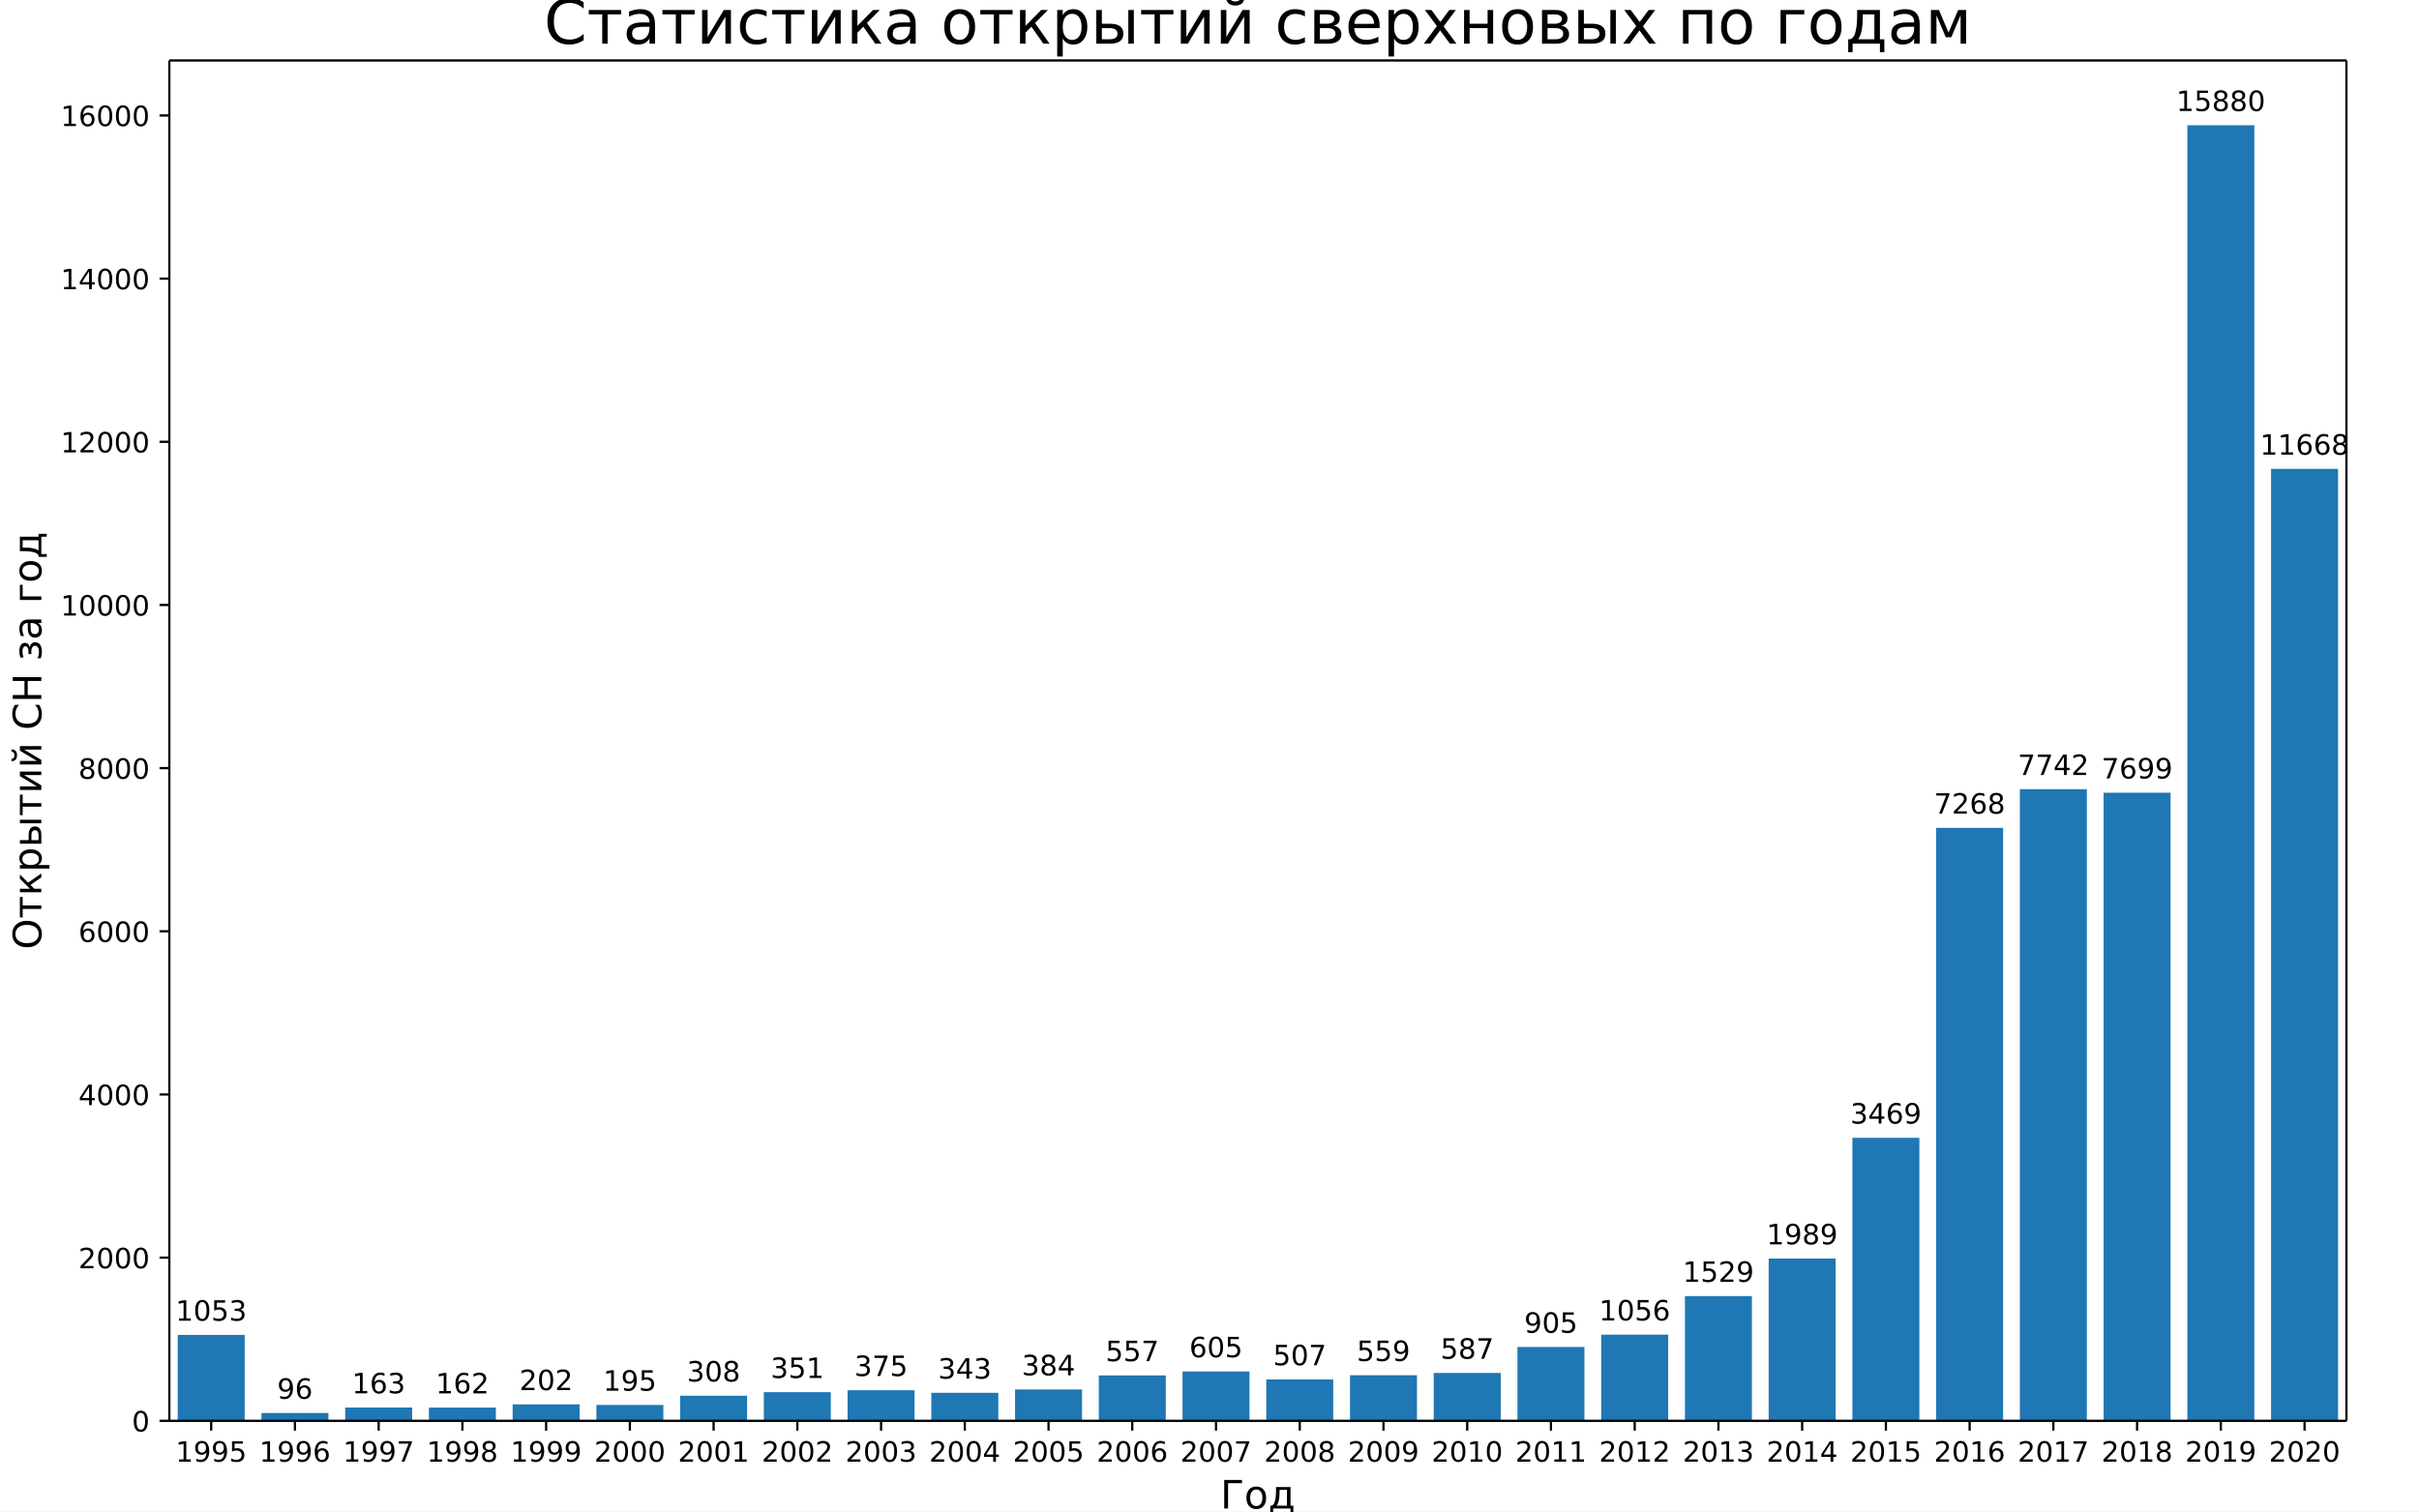
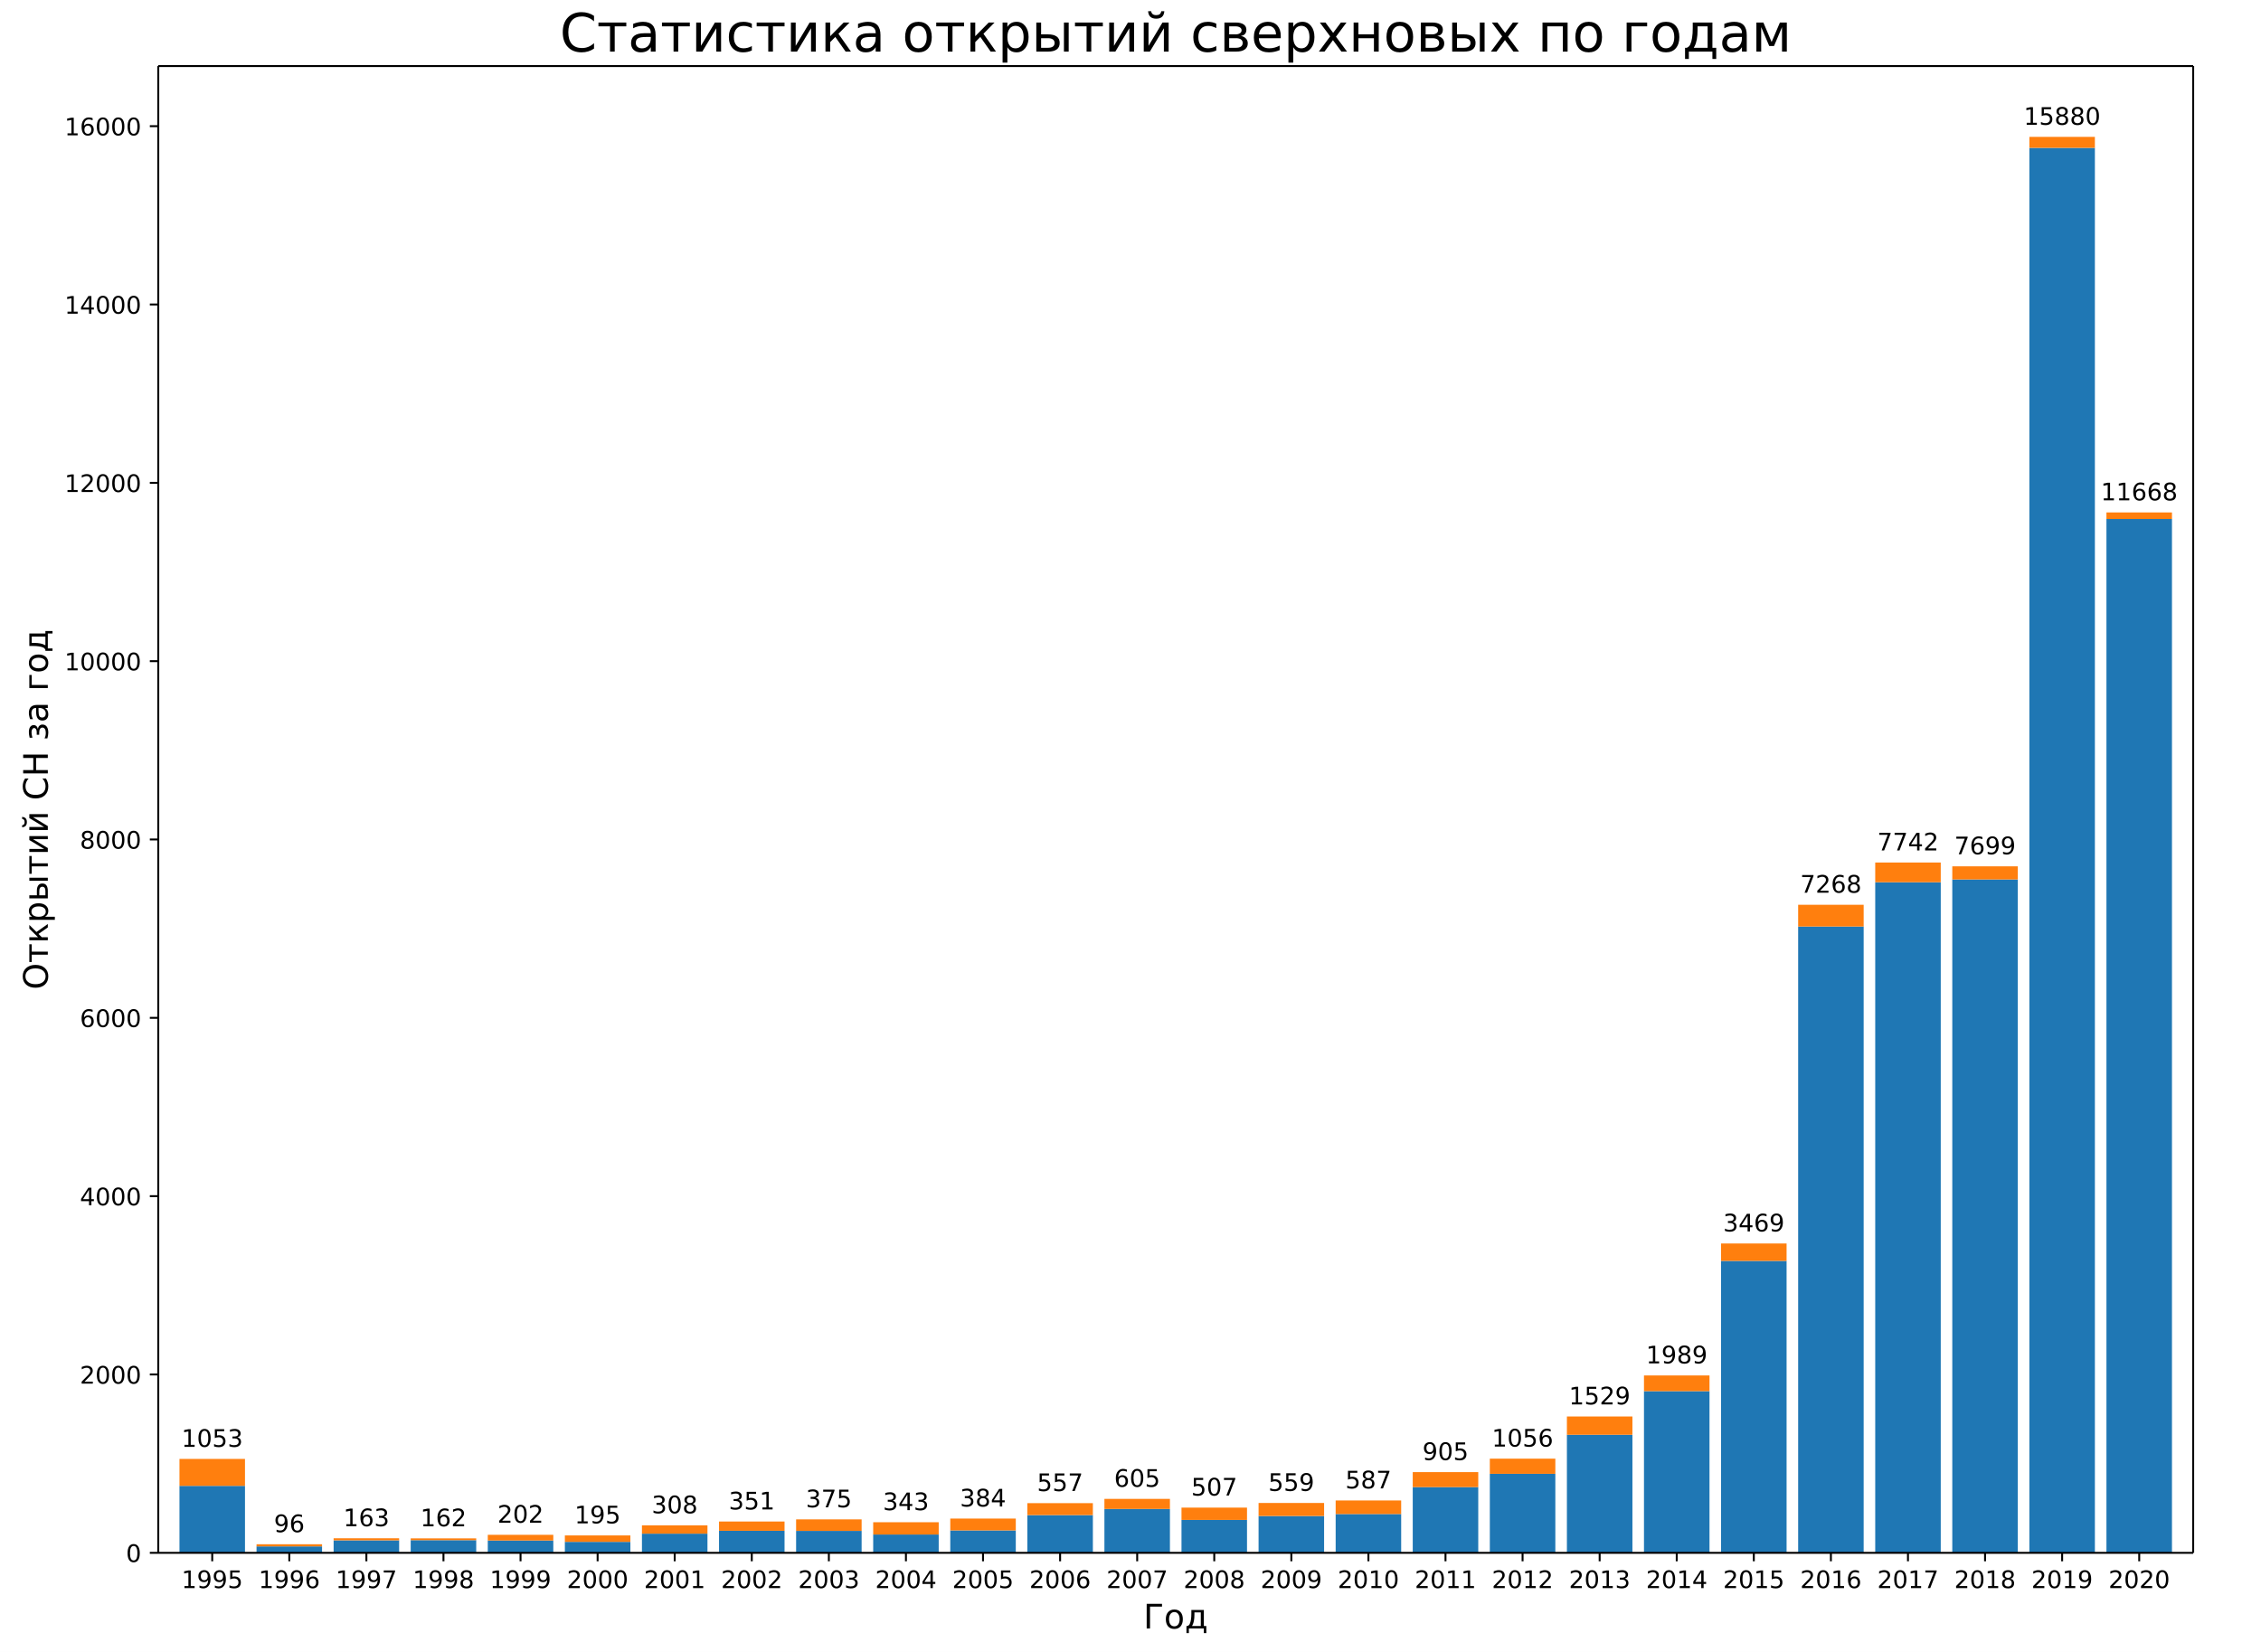
- <svg xmlns="http://www.w3.org/2000/svg" xmlns:xlink="http://www.w3.org/1999/xlink" width="864pt" height="540pt" version="1.1" viewBox="0 0 864 540">
+ <svg xmlns="http://www.w3.org/2000/svg" xmlns:xlink="http://www.w3.org/1999/xlink" width="936pt" height="684pt" version="1.1" viewBox="0 0 936 684">
  <defs>
    <style type="text/css">*{stroke-linecap:butt;stroke-linejoin:round;}</style>
  </defs>
-   <path d="m0 540h864v-540h-864z" fill="#fff" />
-   <path d="m60.48 507.6h777.6v-486h-777.6z" fill="#fff" />
-   <path d="m63.471 507.6h23.926v-30.692h-23.926z" clip-path="url(#a)" fill="#1f77b4" />
-   <path d="m93.378 507.6h23.926v-2.798h-23.926z" clip-path="url(#a)" fill="#1f77b4" />
-   <path d="m123.29 507.6h23.926v-4.751h-23.926z" clip-path="url(#a)" fill="#1f77b4" />
-   <path d="m153.19 507.6h23.926v-4.722h-23.926z" clip-path="url(#a)" fill="#1f77b4" />
-   <path d="m183.1 507.6h23.926v-5.888h-23.926z" clip-path="url(#a)" fill="#1f77b4" />
-   <path d="m213.01 507.6h23.926v-5.684h-23.926z" clip-path="url(#a)" fill="#1f77b4" />
-   <path d="m242.92 507.6h23.926v-8.977h-23.926z" clip-path="url(#a)" fill="#1f77b4" />
-   <path d="m272.82 507.6h23.926v-10.231h-23.926z" clip-path="url(#a)" fill="#1f77b4" />
-   <path d="m302.73 507.6h23.926v-10.93h-23.926z" clip-path="url(#a)" fill="#1f77b4" />
-   <path d="m332.64 507.6h23.926v-9.998h-23.926z" clip-path="url(#a)" fill="#1f77b4" />
-   <path d="m362.55 507.6h23.926v-11.193h-23.926z" clip-path="url(#a)" fill="#1f77b4" />
-   <path d="m392.46 507.6h23.926v-16.235h-23.926z" clip-path="url(#a)" fill="#1f77b4" />
-   <path d="m422.36 507.6h23.926v-17.634h-23.926z" clip-path="url(#a)" fill="#1f77b4" />
-   <path d="m452.27 507.6h23.926v-14.778h-23.926z" clip-path="url(#a)" fill="#1f77b4" />
-   <path d="m482.18 507.6h23.926v-16.293h-23.926z" clip-path="url(#a)" fill="#1f77b4" />
-   <path d="m512.09 507.6h23.926v-17.109h-23.926z" clip-path="url(#a)" fill="#1f77b4" />
-   <path d="m541.99 507.6h23.926v-26.378h-23.926z" clip-path="url(#a)" fill="#1f77b4" />
-   <path d="m571.9 507.6h23.926v-30.779h-23.926z" clip-path="url(#a)" fill="#1f77b4" />
-   <path d="m601.81 507.6h23.926v-44.566h-23.926z" clip-path="url(#a)" fill="#1f77b4" />
-   <path d="m631.72 507.6h23.926v-57.974h-23.926z" clip-path="url(#a)" fill="#1f77b4" />
-   <path d="m661.62 507.6h23.926v-101.11h-23.926z" clip-path="url(#a)" fill="#1f77b4" />
-   <path d="m691.53 507.6h23.926v-211.84h-23.926z" clip-path="url(#a)" fill="#1f77b4" />
-   <path d="m721.44 507.6h23.926v-225.66h-23.926z" clip-path="url(#a)" fill="#1f77b4" />
-   <path d="m751.35 507.6h23.926v-224.4h-23.926z" clip-path="url(#a)" fill="#1f77b4" />
-   <path d="m781.26 507.6h23.926v-462.86h-23.926z" clip-path="url(#a)" fill="#1f77b4" />
-   <path d="m811.16 507.6h23.926v-340.09h-23.926z" clip-path="url(#a)" fill="#1f77b4" />
+   <path d="m0 684h936v-684h-936z" fill="#fff" />
+   <path d="m65.52 642.96h842.4v-615.6h-842.4z" fill="#fff" />
+   <path d="m74.295 642.96h27.123v-27.727h-27.123z" clip-path="url(#a)" fill="#1f77b4" />
+   <path d="m106.2 642.96h27.123v-2.658h-27.123z" clip-path="url(#a)" fill="#1f77b4" />
+   <path d="m138.11 642.96h27.123v-5.169h-27.123z" clip-path="url(#a)" fill="#1f77b4" />
+   <path d="m170.02 642.96h27.123v-5.243h-27.123z" clip-path="url(#a)" fill="#1f77b4" />
+   <path d="m201.93 642.96h27.123v-5.095h-27.123z" clip-path="url(#a)" fill="#1f77b4" />
+   <path d="m233.84 642.96h27.123v-4.541h-27.123z" clip-path="url(#a)" fill="#1f77b4" />
+   <path d="m265.75 642.96h27.123v-7.938h-27.123z" clip-path="url(#a)" fill="#1f77b4" />
+   <path d="m297.66 642.96h27.123v-9.119h-27.123z" clip-path="url(#a)" fill="#1f77b4" />
+   <path d="m329.57 642.96h27.123v-9.082h-27.123z" clip-path="url(#a)" fill="#1f77b4" />
+   <path d="m361.48 642.96h27.123v-7.569h-27.123z" clip-path="url(#a)" fill="#1f77b4" />
+   <path d="m393.39 642.96h27.123v-9.267h-27.123z" clip-path="url(#a)" fill="#1f77b4" />
+   <path d="m425.3 642.96h27.123v-15.617h-27.123z" clip-path="url(#a)" fill="#1f77b4" />
+   <path d="m457.2 642.96h27.123v-18.165h-27.123z" clip-path="url(#a)" fill="#1f77b4" />
+   <path d="m489.11 642.96h27.123v-13.623h-27.123z" clip-path="url(#a)" fill="#1f77b4" />
+   <path d="m521.02 642.96h27.123v-15.248h-27.123z" clip-path="url(#a)" fill="#1f77b4" />
+   <path d="m552.93 642.96h27.123v-16.06h-27.123z" clip-path="url(#a)" fill="#1f77b4" />
+   <path d="m584.84 642.96h27.123v-27.21h-27.123z" clip-path="url(#a)" fill="#1f77b4" />
+   <path d="m616.75 642.96h27.123v-32.711h-27.123z" clip-path="url(#a)" fill="#1f77b4" />
+   <path d="m648.66 642.96h27.123v-48.882h-27.123z" clip-path="url(#a)" fill="#1f77b4" />
+   <path d="m680.57 642.96h27.123v-66.936h-27.123z" clip-path="url(#a)" fill="#1f77b4" />
+   <path d="m712.48 642.96h27.123v-120.88h-27.123z" clip-path="url(#a)" fill="#1f77b4" />
+   <path d="m744.39 642.96h27.123v-259.32h-27.123z" clip-path="url(#a)" fill="#1f77b4" />
+   <path d="m776.3 642.96h27.123v-277.67h-27.123z" clip-path="url(#a)" fill="#1f77b4" />
+   <path d="m808.2 642.96h27.123v-278.82h-27.123z" clip-path="url(#a)" fill="#1f77b4" />
+   <path d="m840.11 642.96h27.123v-581.74h-27.123z" clip-path="url(#a)" fill="#1f77b4" />
+   <path d="m872.02 642.96h27.123v-428.05h-27.123z" clip-path="url(#a)" fill="#1f77b4" />
+   <path d="m74.295 615.23h27.123v-11.15h-27.123z" clip-path="url(#a)" fill="#ff7f0e" />
+   <path d="m106.2 640.3h27.123v-0.886h-27.123z" clip-path="url(#a)" fill="#ff7f0e" />
+   <path d="m138.11 637.79h27.123v-0.849h-27.123z" clip-path="url(#a)" fill="#ff7f0e" />
+   <path d="m170.02 637.72h27.123v-0.738h-27.123z" clip-path="url(#a)" fill="#ff7f0e" />
+   <path d="m201.93 637.87h27.123v-2.363h-27.123z" clip-path="url(#a)" fill="#ff7f0e" />
+   <path d="m233.84 638.42h27.123v-2.658h-27.123z" clip-path="url(#a)" fill="#ff7f0e" />
+   <path d="m265.75 635.02h27.123v-3.433h-27.123z" clip-path="url(#a)" fill="#ff7f0e" />
+   <path d="m297.66 633.84h27.123v-3.84h-27.123z" clip-path="url(#a)" fill="#ff7f0e" />
+   <path d="m329.57 633.88h27.123v-4.763h-27.123z" clip-path="url(#a)" fill="#ff7f0e" />
+   <path d="m361.48 635.39h27.123v-5.095h-27.123z" clip-path="url(#a)" fill="#ff7f0e" />
+   <path d="m393.39 633.69h27.123v-4.91h-27.123z" clip-path="url(#a)" fill="#ff7f0e" />
+   <path d="m425.3 627.34h27.123v-4.947h-27.123z" clip-path="url(#a)" fill="#ff7f0e" />
+   <path d="m457.2 624.8h27.123v-4.172h-27.123z" clip-path="url(#a)" fill="#ff7f0e" />
+   <path d="m489.11 629.34h27.123v-5.095h-27.123z" clip-path="url(#a)" fill="#ff7f0e" />
+   <path d="m521.02 627.71h27.123v-5.39h-27.123z" clip-path="url(#a)" fill="#ff7f0e" />
+   <path d="m552.93 626.9h27.123v-5.612h-27.123z" clip-path="url(#a)" fill="#ff7f0e" />
+   <path d="m584.84 615.75h27.123v-6.202h-27.123z" clip-path="url(#a)" fill="#ff7f0e" />
+   <path d="m616.75 610.25h27.123v-6.276h-27.123z" clip-path="url(#a)" fill="#ff7f0e" />
+   <path d="m648.66 594.08h27.123v-7.569h-27.123z" clip-path="url(#a)" fill="#ff7f0e" />
+   <path d="m680.57 576.02h27.123v-6.498h-27.123z" clip-path="url(#a)" fill="#ff7f0e" />
+   <path d="m712.48 522.08h27.123v-7.199h-27.123z" clip-path="url(#a)" fill="#ff7f0e" />
+   <path d="m744.39 383.64h27.123v-9.008h-27.123z" clip-path="url(#a)" fill="#ff7f0e" />
+   <path d="m776.3 365.29h27.123v-8.159h-27.123z" clip-path="url(#a)" fill="#ff7f0e" />
+   <path d="m808.2 364.14h27.123v-5.427h-27.123z" clip-path="url(#a)" fill="#ff7f0e" />
+   <path d="m840.11 61.215h27.123v-4.541h-27.123z" clip-path="url(#a)" fill="#ff7f0e" />
+   <path d="m872.02 214.91h27.123v-2.732h-27.123z" clip-path="url(#a)" fill="#ff7f0e" />
  <defs>
    <path id="b" d="m0 0v3.5" stroke="#000" stroke-width=".8" />
  </defs>
-   <use x="75.434" y="507.6" stroke="#000000" stroke-width=".8" xlink:href="#b" />
-   <text transform="rotate(-0 75.434 522.2)" x="75.434" y="522.198" font-family="DejaVu Sans" font-size="10px" text-anchor="middle">1995</text>
-   <use x="105.342" y="507.6" stroke="#000000" stroke-width=".8" xlink:href="#b" />
-   <text transform="rotate(-0 105.34 522.2)" x="105.342" y="522.198" font-family="DejaVu Sans" font-size="10px" text-anchor="middle">1996</text>
-   <use x="135.249" y="507.6" stroke="#000000" stroke-width=".8" xlink:href="#b" />
-   <text transform="rotate(-0 135.25 522.2)" x="135.249" y="522.198" font-family="DejaVu Sans" font-size="10px" text-anchor="middle">1997</text>
-   <use x="165.157" y="507.6" stroke="#000000" stroke-width=".8" xlink:href="#b" />
-   <text transform="rotate(-0 165.16 522.2)" x="165.157" y="522.198" font-family="DejaVu Sans" font-size="10px" text-anchor="middle">1998</text>
-   <use x="195.065" y="507.6" stroke="#000000" stroke-width=".8" xlink:href="#b" />
-   <text transform="rotate(-0 195.06 522.2)" x="195.065" y="522.198" font-family="DejaVu Sans" font-size="10px" text-anchor="middle">1999</text>
-   <use x="224.972" y="507.6" stroke="#000000" stroke-width=".8" xlink:href="#b" />
-   <text transform="rotate(-0 224.97 522.2)" x="224.972" y="522.198" font-family="DejaVu Sans" font-size="10px" text-anchor="middle">2000</text>
-   <use x="254.88" y="507.6" stroke="#000000" stroke-width=".8" xlink:href="#b" />
-   <text transform="rotate(-0 254.88 522.2)" x="254.88" y="522.198" font-family="DejaVu Sans" font-size="10px" text-anchor="middle">2001</text>
-   <use x="284.788" y="507.6" stroke="#000000" stroke-width=".8" xlink:href="#b" />
-   <text transform="rotate(-0 284.79 522.2)" x="284.788" y="522.198" font-family="DejaVu Sans" font-size="10px" text-anchor="middle">2002</text>
-   <use x="314.695" y="507.6" stroke="#000000" stroke-width=".8" xlink:href="#b" />
-   <text transform="rotate(-0 314.7 522.2)" x="314.695" y="522.198" font-family="DejaVu Sans" font-size="10px" text-anchor="middle">2003</text>
-   <use x="344.603" y="507.6" stroke="#000000" stroke-width=".8" xlink:href="#b" />
-   <text transform="rotate(-0 344.6 522.2)" x="344.603" y="522.198" font-family="DejaVu Sans" font-size="10px" text-anchor="middle">2004</text>
-   <use x="374.511" y="507.6" stroke="#000000" stroke-width=".8" xlink:href="#b" />
-   <text transform="rotate(-0 374.51 522.2)" x="374.511" y="522.198" font-family="DejaVu Sans" font-size="10px" text-anchor="middle">2005</text>
-   <use x="404.418" y="507.6" stroke="#000000" stroke-width=".8" xlink:href="#b" />
-   <text transform="rotate(-0 404.42 522.2)" x="404.418" y="522.198" font-family="DejaVu Sans" font-size="10px" text-anchor="middle">2006</text>
-   <use x="434.326" y="507.6" stroke="#000000" stroke-width=".8" xlink:href="#b" />
-   <text transform="rotate(-0 434.33 522.2)" x="434.326" y="522.198" font-family="DejaVu Sans" font-size="10px" text-anchor="middle">2007</text>
-   <use x="464.234" y="507.6" stroke="#000000" stroke-width=".8" xlink:href="#b" />
-   <text transform="rotate(-0 464.23 522.2)" x="464.234" y="522.198" font-family="DejaVu Sans" font-size="10px" text-anchor="middle">2008</text>
-   <use x="494.142" y="507.6" stroke="#000000" stroke-width=".8" xlink:href="#b" />
-   <text transform="rotate(-0 494.14 522.2)" x="494.142" y="522.198" font-family="DejaVu Sans" font-size="10px" text-anchor="middle">2009</text>
-   <use x="524.049" y="507.6" stroke="#000000" stroke-width=".8" xlink:href="#b" />
-   <text transform="rotate(-0 524.05 522.2)" x="524.049" y="522.198" font-family="DejaVu Sans" font-size="10px" text-anchor="middle">2010</text>
-   <use x="553.957" y="507.6" stroke="#000000" stroke-width=".8" xlink:href="#b" />
-   <text transform="rotate(-0 553.96 522.2)" x="553.957" y="522.198" font-family="DejaVu Sans" font-size="10px" text-anchor="middle">2011</text>
-   <use x="583.865" y="507.6" stroke="#000000" stroke-width=".8" xlink:href="#b" />
-   <text transform="rotate(-0 583.86 522.2)" x="583.865" y="522.198" font-family="DejaVu Sans" font-size="10px" text-anchor="middle">2012</text>
-   <use x="613.772" y="507.6" stroke="#000000" stroke-width=".8" xlink:href="#b" />
-   <text transform="rotate(-0 613.77 522.2)" x="613.772" y="522.198" font-family="DejaVu Sans" font-size="10px" text-anchor="middle">2013</text>
-   <use x="643.68" y="507.6" stroke="#000000" stroke-width=".8" xlink:href="#b" />
-   <text transform="rotate(-0 643.68 522.2)" x="643.68" y="522.198" font-family="DejaVu Sans" font-size="10px" text-anchor="middle">2014</text>
-   <use x="673.588" y="507.6" stroke="#000000" stroke-width=".8" xlink:href="#b" />
-   <text transform="rotate(-0 673.59 522.2)" x="673.588" y="522.198" font-family="DejaVu Sans" font-size="10px" text-anchor="middle">2015</text>
-   <use x="703.495" y="507.6" stroke="#000000" stroke-width=".8" xlink:href="#b" />
-   <text transform="rotate(-0 703.5 522.2)" x="703.495" y="522.198" font-family="DejaVu Sans" font-size="10px" text-anchor="middle">2016</text>
-   <use x="733.403" y="507.6" stroke="#000000" stroke-width=".8" xlink:href="#b" />
-   <text transform="rotate(-0 733.4 522.2)" x="733.403" y="522.198" font-family="DejaVu Sans" font-size="10px" text-anchor="middle">2017</text>
-   <use x="763.311" y="507.6" stroke="#000000" stroke-width=".8" xlink:href="#b" />
-   <text transform="rotate(-0 763.31 522.2)" x="763.311" y="522.198" font-family="DejaVu Sans" font-size="10px" text-anchor="middle">2018</text>
-   <use x="793.218" y="507.6" stroke="#000000" stroke-width=".8" xlink:href="#b" />
-   <text transform="rotate(-0 793.22 522.2)" x="793.218" y="522.198" font-family="DejaVu Sans" font-size="10px" text-anchor="middle">2019</text>
-   <use x="823.126" y="507.6" stroke="#000000" stroke-width=".8" xlink:href="#b" />
-   <text transform="rotate(-0 823.13 522.2)" x="823.126" y="522.198" font-family="DejaVu Sans" font-size="10px" text-anchor="middle">2020</text>
-   <text transform="rotate(-0 449.28 538.92)" x="449.28" y="538.916" font-family="DejaVu Sans" font-size="14px" text-anchor="middle">Год</text>
+   <use x="87.856" y="642.96" stroke="#000000" stroke-width=".8" xlink:href="#b" />
+   <text transform="rotate(-0 87.856 657.56)" x="87.856" y="657.558" font-family="DejaVu Sans" font-size="10px" text-anchor="middle">1995</text>
+   <use x="119.765" y="642.96" stroke="#000000" stroke-width=".8" xlink:href="#b" />
+   <text transform="rotate(-0 119.77 657.56)" x="119.765" y="657.558" font-family="DejaVu Sans" font-size="10px" text-anchor="middle">1996</text>
+   <use x="151.675" y="642.96" stroke="#000000" stroke-width=".8" xlink:href="#b" />
+   <text transform="rotate(-0 151.67 657.56)" x="151.675" y="657.558" font-family="DejaVu Sans" font-size="10px" text-anchor="middle">1997</text>
+   <use x="183.584" y="642.96" stroke="#000000" stroke-width=".8" xlink:href="#b" />
+   <text transform="rotate(-0 183.58 657.56)" x="183.584" y="657.558" font-family="DejaVu Sans" font-size="10px" text-anchor="middle">1998</text>
+   <use x="215.493" y="642.96" stroke="#000000" stroke-width=".8" xlink:href="#b" />
+   <text transform="rotate(-0 215.49 657.56)" x="215.493" y="657.558" font-family="DejaVu Sans" font-size="10px" text-anchor="middle">1999</text>
+   <use x="247.402" y="642.96" stroke="#000000" stroke-width=".8" xlink:href="#b" />
+   <text transform="rotate(-0 247.4 657.56)" x="247.402" y="657.558" font-family="DejaVu Sans" font-size="10px" text-anchor="middle">2000</text>
+   <use x="279.311" y="642.96" stroke="#000000" stroke-width=".8" xlink:href="#b" />
+   <text transform="rotate(-0 279.31 657.56)" x="279.311" y="657.558" font-family="DejaVu Sans" font-size="10px" text-anchor="middle">2001</text>
+   <use x="311.22" y="642.96" stroke="#000000" stroke-width=".8" xlink:href="#b" />
+   <text transform="rotate(-0 311.22 657.56)" x="311.22" y="657.558" font-family="DejaVu Sans" font-size="10px" text-anchor="middle">2002</text>
+   <use x="343.129" y="642.96" stroke="#000000" stroke-width=".8" xlink:href="#b" />
+   <text transform="rotate(-0 343.13 657.56)" x="343.129" y="657.558" font-family="DejaVu Sans" font-size="10px" text-anchor="middle">2003</text>
+   <use x="375.038" y="642.96" stroke="#000000" stroke-width=".8" xlink:href="#b" />
+   <text transform="rotate(-0 375.04 657.56)" x="375.038" y="657.558" font-family="DejaVu Sans" font-size="10px" text-anchor="middle">2004</text>
+   <use x="406.947" y="642.96" stroke="#000000" stroke-width=".8" xlink:href="#b" />
+   <text transform="rotate(-0 406.95 657.56)" x="406.947" y="657.558" font-family="DejaVu Sans" font-size="10px" text-anchor="middle">2005</text>
+   <use x="438.856" y="642.96" stroke="#000000" stroke-width=".8" xlink:href="#b" />
+   <text transform="rotate(-0 438.86 657.56)" x="438.856" y="657.558" font-family="DejaVu Sans" font-size="10px" text-anchor="middle">2006</text>
+   <use x="470.765" y="642.96" stroke="#000000" stroke-width=".8" xlink:href="#b" />
+   <text transform="rotate(-0 470.77 657.56)" x="470.765" y="657.558" font-family="DejaVu Sans" font-size="10px" text-anchor="middle">2007</text>
+   <use x="502.675" y="642.96" stroke="#000000" stroke-width=".8" xlink:href="#b" />
+   <text transform="rotate(-0 502.67 657.56)" x="502.675" y="657.558" font-family="DejaVu Sans" font-size="10px" text-anchor="middle">2008</text>
+   <use x="534.584" y="642.96" stroke="#000000" stroke-width=".8" xlink:href="#b" />
+   <text transform="rotate(-0 534.58 657.56)" x="534.584" y="657.558" font-family="DejaVu Sans" font-size="10px" text-anchor="middle">2009</text>
+   <use x="566.493" y="642.96" stroke="#000000" stroke-width=".8" xlink:href="#b" />
+   <text transform="rotate(-0 566.49 657.56)" x="566.493" y="657.558" font-family="DejaVu Sans" font-size="10px" text-anchor="middle">2010</text>
+   <use x="598.402" y="642.96" stroke="#000000" stroke-width=".8" xlink:href="#b" />
+   <text transform="rotate(-0 598.4 657.56)" x="598.402" y="657.558" font-family="DejaVu Sans" font-size="10px" text-anchor="middle">2011</text>
+   <use x="630.311" y="642.96" stroke="#000000" stroke-width=".8" xlink:href="#b" />
+   <text transform="rotate(-0 630.31 657.56)" x="630.311" y="657.558" font-family="DejaVu Sans" font-size="10px" text-anchor="middle">2012</text>
+   <use x="662.22" y="642.96" stroke="#000000" stroke-width=".8" xlink:href="#b" />
+   <text transform="rotate(-0 662.22 657.56)" x="662.22" y="657.558" font-family="DejaVu Sans" font-size="10px" text-anchor="middle">2013</text>
+   <use x="694.129" y="642.96" stroke="#000000" stroke-width=".8" xlink:href="#b" />
+   <text transform="rotate(-0 694.13 657.56)" x="694.129" y="657.558" font-family="DejaVu Sans" font-size="10px" text-anchor="middle">2014</text>
+   <use x="726.038" y="642.96" stroke="#000000" stroke-width=".8" xlink:href="#b" />
+   <text transform="rotate(-0 726.04 657.56)" x="726.038" y="657.558" font-family="DejaVu Sans" font-size="10px" text-anchor="middle">2015</text>
+   <use x="757.947" y="642.96" stroke="#000000" stroke-width=".8" xlink:href="#b" />
+   <text transform="rotate(-0 757.95 657.56)" x="757.947" y="657.558" font-family="DejaVu Sans" font-size="10px" text-anchor="middle">2016</text>
+   <use x="789.856" y="642.96" stroke="#000000" stroke-width=".8" xlink:href="#b" />
+   <text transform="rotate(-0 789.86 657.56)" x="789.856" y="657.558" font-family="DejaVu Sans" font-size="10px" text-anchor="middle">2017</text>
+   <use x="821.765" y="642.96" stroke="#000000" stroke-width=".8" xlink:href="#b" />
+   <text transform="rotate(-0 821.77 657.56)" x="821.765" y="657.558" font-family="DejaVu Sans" font-size="10px" text-anchor="middle">2018</text>
+   <use x="853.675" y="642.96" stroke="#000000" stroke-width=".8" xlink:href="#b" />
+   <text transform="rotate(-0 853.67 657.56)" x="853.675" y="657.558" font-family="DejaVu Sans" font-size="10px" text-anchor="middle">2019</text>
+   <use x="885.584" y="642.96" stroke="#000000" stroke-width=".8" xlink:href="#b" />
+   <text transform="rotate(-0 885.58 657.56)" x="885.584" y="657.558" font-family="DejaVu Sans" font-size="10px" text-anchor="middle">2020</text>
+   <text transform="rotate(-0 486.72 674.28)" x="486.72" y="674.276" font-family="DejaVu Sans" font-size="14px" text-anchor="middle">Год</text>
  <defs>
    <path id="c" d="m0 0h-3.5" stroke="#000" stroke-width=".8" />
  </defs>
-   <use x="60.48" y="507.6" stroke="#000000" stroke-width=".8" xlink:href="#c" />
-   <text transform="rotate(-0 53.48 511.4)" x="53.48" y="511.399" font-family="DejaVu Sans" font-size="10px" text-anchor="end">0</text>
-   <use x="60.48" y="449.306" stroke="#000000" stroke-width=".8" xlink:href="#c" />
-   <text transform="rotate(-0 53.48 453.1)" x="53.48" y="453.105" font-family="DejaVu Sans" font-size="10px" text-anchor="end">2000</text>
-   <use x="60.48" y="391.011" stroke="#000000" stroke-width=".8" xlink:href="#c" />
-   <text transform="rotate(-0 53.48 394.81)" x="53.48" y="394.811" font-family="DejaVu Sans" font-size="10px" text-anchor="end">4000</text>
-   <use x="60.48" y="332.717" stroke="#000000" stroke-width=".8" xlink:href="#c" />
-   <text transform="rotate(-0 53.48 336.52)" x="53.48" y="336.516" font-family="DejaVu Sans" font-size="10px" text-anchor="end">6000</text>
-   <use x="60.48" y="274.423" stroke="#000000" stroke-width=".8" xlink:href="#c" />
-   <text transform="rotate(-0 53.48 278.22)" x="53.48" y="278.222" font-family="DejaVu Sans" font-size="10px" text-anchor="end">8000</text>
-   <use x="60.48" y="216.128" stroke="#000000" stroke-width=".8" xlink:href="#c" />
-   <text transform="rotate(-0 53.48 219.93)" x="53.48" y="219.927" font-family="DejaVu Sans" font-size="10px" text-anchor="end">10000</text>
-   <use x="60.48" y="157.834" stroke="#000000" stroke-width=".8" xlink:href="#c" />
-   <text transform="rotate(-0 53.48 161.63)" x="53.48" y="161.633" font-family="DejaVu Sans" font-size="10px" text-anchor="end">12000</text>
-   <use x="60.48" y="99.54" stroke="#000000" stroke-width=".8" xlink:href="#c" />
-   <text transform="rotate(-0 53.48 103.34)" x="53.48" y="103.339" font-family="DejaVu Sans" font-size="10px" text-anchor="end">14000</text>
-   <use x="60.48" y="41.245" stroke="#000000" stroke-width=".8" xlink:href="#c" />
-   <text transform="rotate(-0 53.48 45.044)" x="53.48" y="45.044" font-family="DejaVu Sans" font-size="10px" text-anchor="end">16000</text>
-   <text transform="rotate(-90 14.756 264.6)" x="14.756" y="264.6" font-family="DejaVu Sans" font-size="14px" text-anchor="middle">Открытий СН за год</text>
-   <path d="m60.48 507.6v-486" fill="none" stroke="#000" stroke-linecap="square" stroke-width=".8" />
-   <path d="m838.08 507.6v-486" fill="none" stroke="#000" stroke-linecap="square" stroke-width=".8" />
-   <path d="m60.48 507.6h777.6" fill="none" stroke="#000" stroke-linecap="square" stroke-width=".8" />
-   <path d="m60.48 21.6h777.6" fill="none" stroke="#000" stroke-linecap="square" stroke-width=".8" />
-   <text transform="rotate(-0 75.434 471.83)" x="75.434" y="471.828" font-family="DejaVu Sans" font-size="10px" text-anchor="middle">1053</text>
-   <text transform="rotate(-0 105.34 499.72)" x="105.342" y="499.722" font-family="DejaVu Sans" font-size="10px" text-anchor="middle">96</text>
-   <text transform="rotate(-0 135.25 497.77)" x="135.249" y="497.769" font-family="DejaVu Sans" font-size="10px" text-anchor="middle">163</text>
-   <text transform="rotate(-0 165.16 497.8)" x="165.157" y="497.798" font-family="DejaVu Sans" font-size="10px" text-anchor="middle">162</text>
-   <text transform="rotate(-0 195.06 496.63)" x="195.065" y="496.633" font-family="DejaVu Sans" font-size="10px" text-anchor="middle">202</text>
-   <text transform="rotate(-0 224.97 496.84)" x="224.972" y="496.837" font-family="DejaVu Sans" font-size="10px" text-anchor="middle">195</text>
-   <text transform="rotate(-0 254.88 493.54)" x="254.88" y="493.543" font-family="DejaVu Sans" font-size="10px" text-anchor="middle">308</text>
-   <text transform="rotate(-0 284.79 492.29)" x="284.788" y="492.29" font-family="DejaVu Sans" font-size="10px" text-anchor="middle">351</text>
-   <text transform="rotate(-0 314.7 491.59)" x="314.695" y="491.59" font-family="DejaVu Sans" font-size="10px" text-anchor="middle">375</text>
-   <text transform="rotate(-0 344.6 492.52)" x="344.603" y="492.523" font-family="DejaVu Sans" font-size="10px" text-anchor="middle">343</text>
-   <text transform="rotate(-0 374.51 491.33)" x="374.511" y="491.328" font-family="DejaVu Sans" font-size="10px" text-anchor="middle">384</text>
-   <text transform="rotate(-0 404.42 486.29)" x="404.418" y="486.285" font-family="DejaVu Sans" font-size="10px" text-anchor="middle">557</text>
-   <text transform="rotate(-0 434.33 484.89)" x="434.326" y="484.886" font-family="DejaVu Sans" font-size="10px" text-anchor="middle">605</text>
-   <text transform="rotate(-0 464.23 487.74)" x="464.234" y="487.743" font-family="DejaVu Sans" font-size="10px" text-anchor="middle">507</text>
-   <text transform="rotate(-0 494.14 486.23)" x="494.142" y="486.227" font-family="DejaVu Sans" font-size="10px" text-anchor="middle">559</text>
-   <text transform="rotate(-0 524.05 485.41)" x="524.049" y="485.411" font-family="DejaVu Sans" font-size="10px" text-anchor="middle">587</text>
-   <text transform="rotate(-0 553.96 476.14)" x="553.957" y="476.142" font-family="DejaVu Sans" font-size="10px" text-anchor="middle">905</text>
-   <text transform="rotate(-0 583.86 471.74)" x="583.865" y="471.741" font-family="DejaVu Sans" font-size="10px" text-anchor="middle">1056</text>
-   <text transform="rotate(-0 613.77 457.95)" x="613.772" y="457.954" font-family="DejaVu Sans" font-size="10px" text-anchor="middle">1529</text>
-   <text transform="rotate(-0 643.68 444.55)" x="643.68" y="444.547" font-family="DejaVu Sans" font-size="10px" text-anchor="middle">1989</text>
-   <text transform="rotate(-0 673.59 401.41)" x="673.588" y="401.409" font-family="DejaVu Sans" font-size="10px" text-anchor="middle">3469</text>
-   <text transform="rotate(-0 703.5 290.68)" x="703.495" y="290.679" font-family="DejaVu Sans" font-size="10px" text-anchor="middle">7268</text>
-   <text transform="rotate(-0 733.4 276.86)" x="733.403" y="276.863" font-family="DejaVu Sans" font-size="10px" text-anchor="middle">7742</text>
-   <text transform="rotate(-0 763.31 278.12)" x="763.311" y="278.116" font-family="DejaVu Sans" font-size="10px" text-anchor="middle">7699</text>
-   <text transform="rotate(-0 793.22 39.663)" x="793.218" y="39.663" font-family="DejaVu Sans" font-size="10px" text-anchor="middle">15880</text>
-   <text transform="rotate(-0 823.13 162.43)" x="823.126" y="162.431" font-family="DejaVu Sans" font-size="10px" text-anchor="middle">11668</text>
-   <text transform="rotate(-0 449.28 15.6)" x="449.28" y="15.6" font-family="DejaVu Sans" font-size="22px" text-anchor="middle">Статистика открытий сверхновых по годам</text>
+   <use x="65.52" y="642.96" stroke="#000000" stroke-width=".8" xlink:href="#c" />
+   <text transform="rotate(-0 58.52 646.76)" x="58.52" y="646.759" font-family="DejaVu Sans" font-size="10px" text-anchor="end">0</text>
+   <use x="65.52" y="569.12" stroke="#000000" stroke-width=".8" xlink:href="#c" />
+   <text transform="rotate(-0 58.52 572.92)" x="58.52" y="572.92" font-family="DejaVu Sans" font-size="10px" text-anchor="end">2000</text>
+   <use x="65.52" y="495.281" stroke="#000000" stroke-width=".8" xlink:href="#c" />
+   <text transform="rotate(-0 58.52 499.08)" x="58.52" y="499.08" font-family="DejaVu Sans" font-size="10px" text-anchor="end">4000</text>
+   <use x="65.52" y="421.441" stroke="#000000" stroke-width=".8" xlink:href="#c" />
+   <text transform="rotate(-0 58.52 425.24)" x="58.52" y="425.241" font-family="DejaVu Sans" font-size="10px" text-anchor="end">6000</text>
+   <use x="65.52" y="347.602" stroke="#000000" stroke-width=".8" xlink:href="#c" />
+   <text transform="rotate(-0 58.52 351.4)" x="58.52" y="351.401" font-family="DejaVu Sans" font-size="10px" text-anchor="end">8000</text>
+   <use x="65.52" y="273.762" stroke="#000000" stroke-width=".8" xlink:href="#c" />
+   <text transform="rotate(-0 58.52 277.56)" x="58.52" y="277.562" font-family="DejaVu Sans" font-size="10px" text-anchor="end">10000</text>
+   <use x="65.52" y="199.923" stroke="#000000" stroke-width=".8" xlink:href="#c" />
+   <text transform="rotate(-0 58.52 203.72)" x="58.52" y="203.722" font-family="DejaVu Sans" font-size="10px" text-anchor="end">12000</text>
+   <use x="65.52" y="126.083" stroke="#000000" stroke-width=".8" xlink:href="#c" />
+   <text transform="rotate(-0 58.52 129.88)" x="58.52" y="129.883" font-family="DejaVu Sans" font-size="10px" text-anchor="end">14000</text>
+   <use x="65.52" y="52.244" stroke="#000000" stroke-width=".8" xlink:href="#c" />
+   <text transform="rotate(-0 58.52 56.043)" x="58.52" y="56.043" font-family="DejaVu Sans" font-size="10px" text-anchor="end">16000</text>
+   <text transform="rotate(-90 19.796 335.16)" x="19.796" y="335.16" font-family="DejaVu Sans" font-size="14px" text-anchor="middle">Открытий СН за год</text>
+   <path d="m65.52 642.96v-615.6" fill="none" stroke="#000" stroke-linecap="square" stroke-width=".8" />
+   <path d="m907.92 642.96v-615.6" fill="none" stroke="#000" stroke-linecap="square" stroke-width=".8" />
+   <path d="m65.52 642.96h842.4" fill="none" stroke="#000" stroke-linecap="square" stroke-width=".8" />
+   <path d="m65.52 27.36h842.4" fill="none" stroke="#000" stroke-linecap="square" stroke-width=".8" />
+   <text transform="rotate(-0 87.856 599.08)" x="87.856" y="599.083" font-family="DejaVu Sans" font-size="10px" text-anchor="middle">1053</text>
+   <text transform="rotate(-0 119.77 634.42)" x="119.765" y="634.416" font-family="DejaVu Sans" font-size="10px" text-anchor="middle">96</text>
+   <text transform="rotate(-0 151.67 631.94)" x="151.675" y="631.942" font-family="DejaVu Sans" font-size="10px" text-anchor="middle">163</text>
+   <text transform="rotate(-0 183.58 631.98)" x="183.584" y="631.979" font-family="DejaVu Sans" font-size="10px" text-anchor="middle">162</text>
+   <text transform="rotate(-0 215.49 630.5)" x="215.493" y="630.502" font-family="DejaVu Sans" font-size="10px" text-anchor="middle">202</text>
+   <text transform="rotate(-0 247.4 630.76)" x="247.402" y="630.761" font-family="DejaVu Sans" font-size="10px" text-anchor="middle">195</text>
+   <text transform="rotate(-0 279.31 626.59)" x="279.311" y="626.589" font-family="DejaVu Sans" font-size="10px" text-anchor="middle">308</text>
+   <text transform="rotate(-0 311.22 625)" x="311.22" y="625.001" font-family="DejaVu Sans" font-size="10px" text-anchor="middle">351</text>
+   <text transform="rotate(-0 343.13 624.12)" x="343.129" y="624.115" font-family="DejaVu Sans" font-size="10px" text-anchor="middle">375</text>
+   <text transform="rotate(-0 375.04 625.3)" x="375.038" y="625.297" font-family="DejaVu Sans" font-size="10px" text-anchor="middle">343</text>
+   <text transform="rotate(-0 406.95 623.78)" x="406.947" y="623.783" font-family="DejaVu Sans" font-size="10px" text-anchor="middle">384</text>
+   <text transform="rotate(-0 438.86 617.4)" x="438.856" y="617.396" font-family="DejaVu Sans" font-size="10px" text-anchor="middle">557</text>
+   <text transform="rotate(-0 470.77 615.62)" x="470.765" y="615.624" font-family="DejaVu Sans" font-size="10px" text-anchor="middle">605</text>
+   <text transform="rotate(-0 502.67 619.24)" x="502.675" y="619.242" font-family="DejaVu Sans" font-size="10px" text-anchor="middle">507</text>
+   <text transform="rotate(-0 534.58 617.32)" x="534.584" y="617.322" font-family="DejaVu Sans" font-size="10px" text-anchor="middle">559</text>
+   <text transform="rotate(-0 566.49 616.29)" x="566.493" y="616.288" font-family="DejaVu Sans" font-size="10px" text-anchor="middle">587</text>
+   <text transform="rotate(-0 598.4 604.55)" x="598.402" y="604.548" font-family="DejaVu Sans" font-size="10px" text-anchor="middle">905</text>
+   <text transform="rotate(-0 630.31 598.97)" x="630.311" y="598.973" font-family="DejaVu Sans" font-size="10px" text-anchor="middle">1056</text>
+   <text transform="rotate(-0 662.22 581.51)" x="662.22" y="581.51" font-family="DejaVu Sans" font-size="10px" text-anchor="middle">1529</text>
+   <text transform="rotate(-0 694.13 564.53)" x="694.129" y="564.527" font-family="DejaVu Sans" font-size="10px" text-anchor="middle">1989</text>
+   <text transform="rotate(-0 726.04 509.89)" x="726.038" y="509.885" font-family="DejaVu Sans" font-size="10px" text-anchor="middle">3469</text>
+   <text transform="rotate(-0 757.95 369.63)" x="757.947" y="369.627" font-family="DejaVu Sans" font-size="10px" text-anchor="middle">7268</text>
+   <text transform="rotate(-0 789.86 352.13)" x="789.856" y="352.127" font-family="DejaVu Sans" font-size="10px" text-anchor="middle">7742</text>
+   <text transform="rotate(-0 821.77 353.71)" x="821.765" y="353.715" font-family="DejaVu Sans" font-size="10px" text-anchor="middle">7699</text>
+   <text transform="rotate(-0 853.67 51.674)" x="853.675" y="51.674" font-family="DejaVu Sans" font-size="10px" text-anchor="middle">15880</text>
+   <text transform="rotate(-0 885.58 207.18)" x="885.584" y="207.18" font-family="DejaVu Sans" font-size="10px" text-anchor="middle">11668</text>
+   <text transform="rotate(-0 486.72 21.36)" x="486.72" y="21.36" font-family="DejaVu Sans" font-size="22px" text-anchor="middle">Статистика открытий сверхновых по годам</text>
  <defs>
    <clipPath id="a">
-       <rect x="60.48" y="21.6" width="777.6" height="486" />
+       <rect x="65.52" y="27.36" width="842.4" height="615.6" />
    </clipPath>
  </defs>
</svg>
